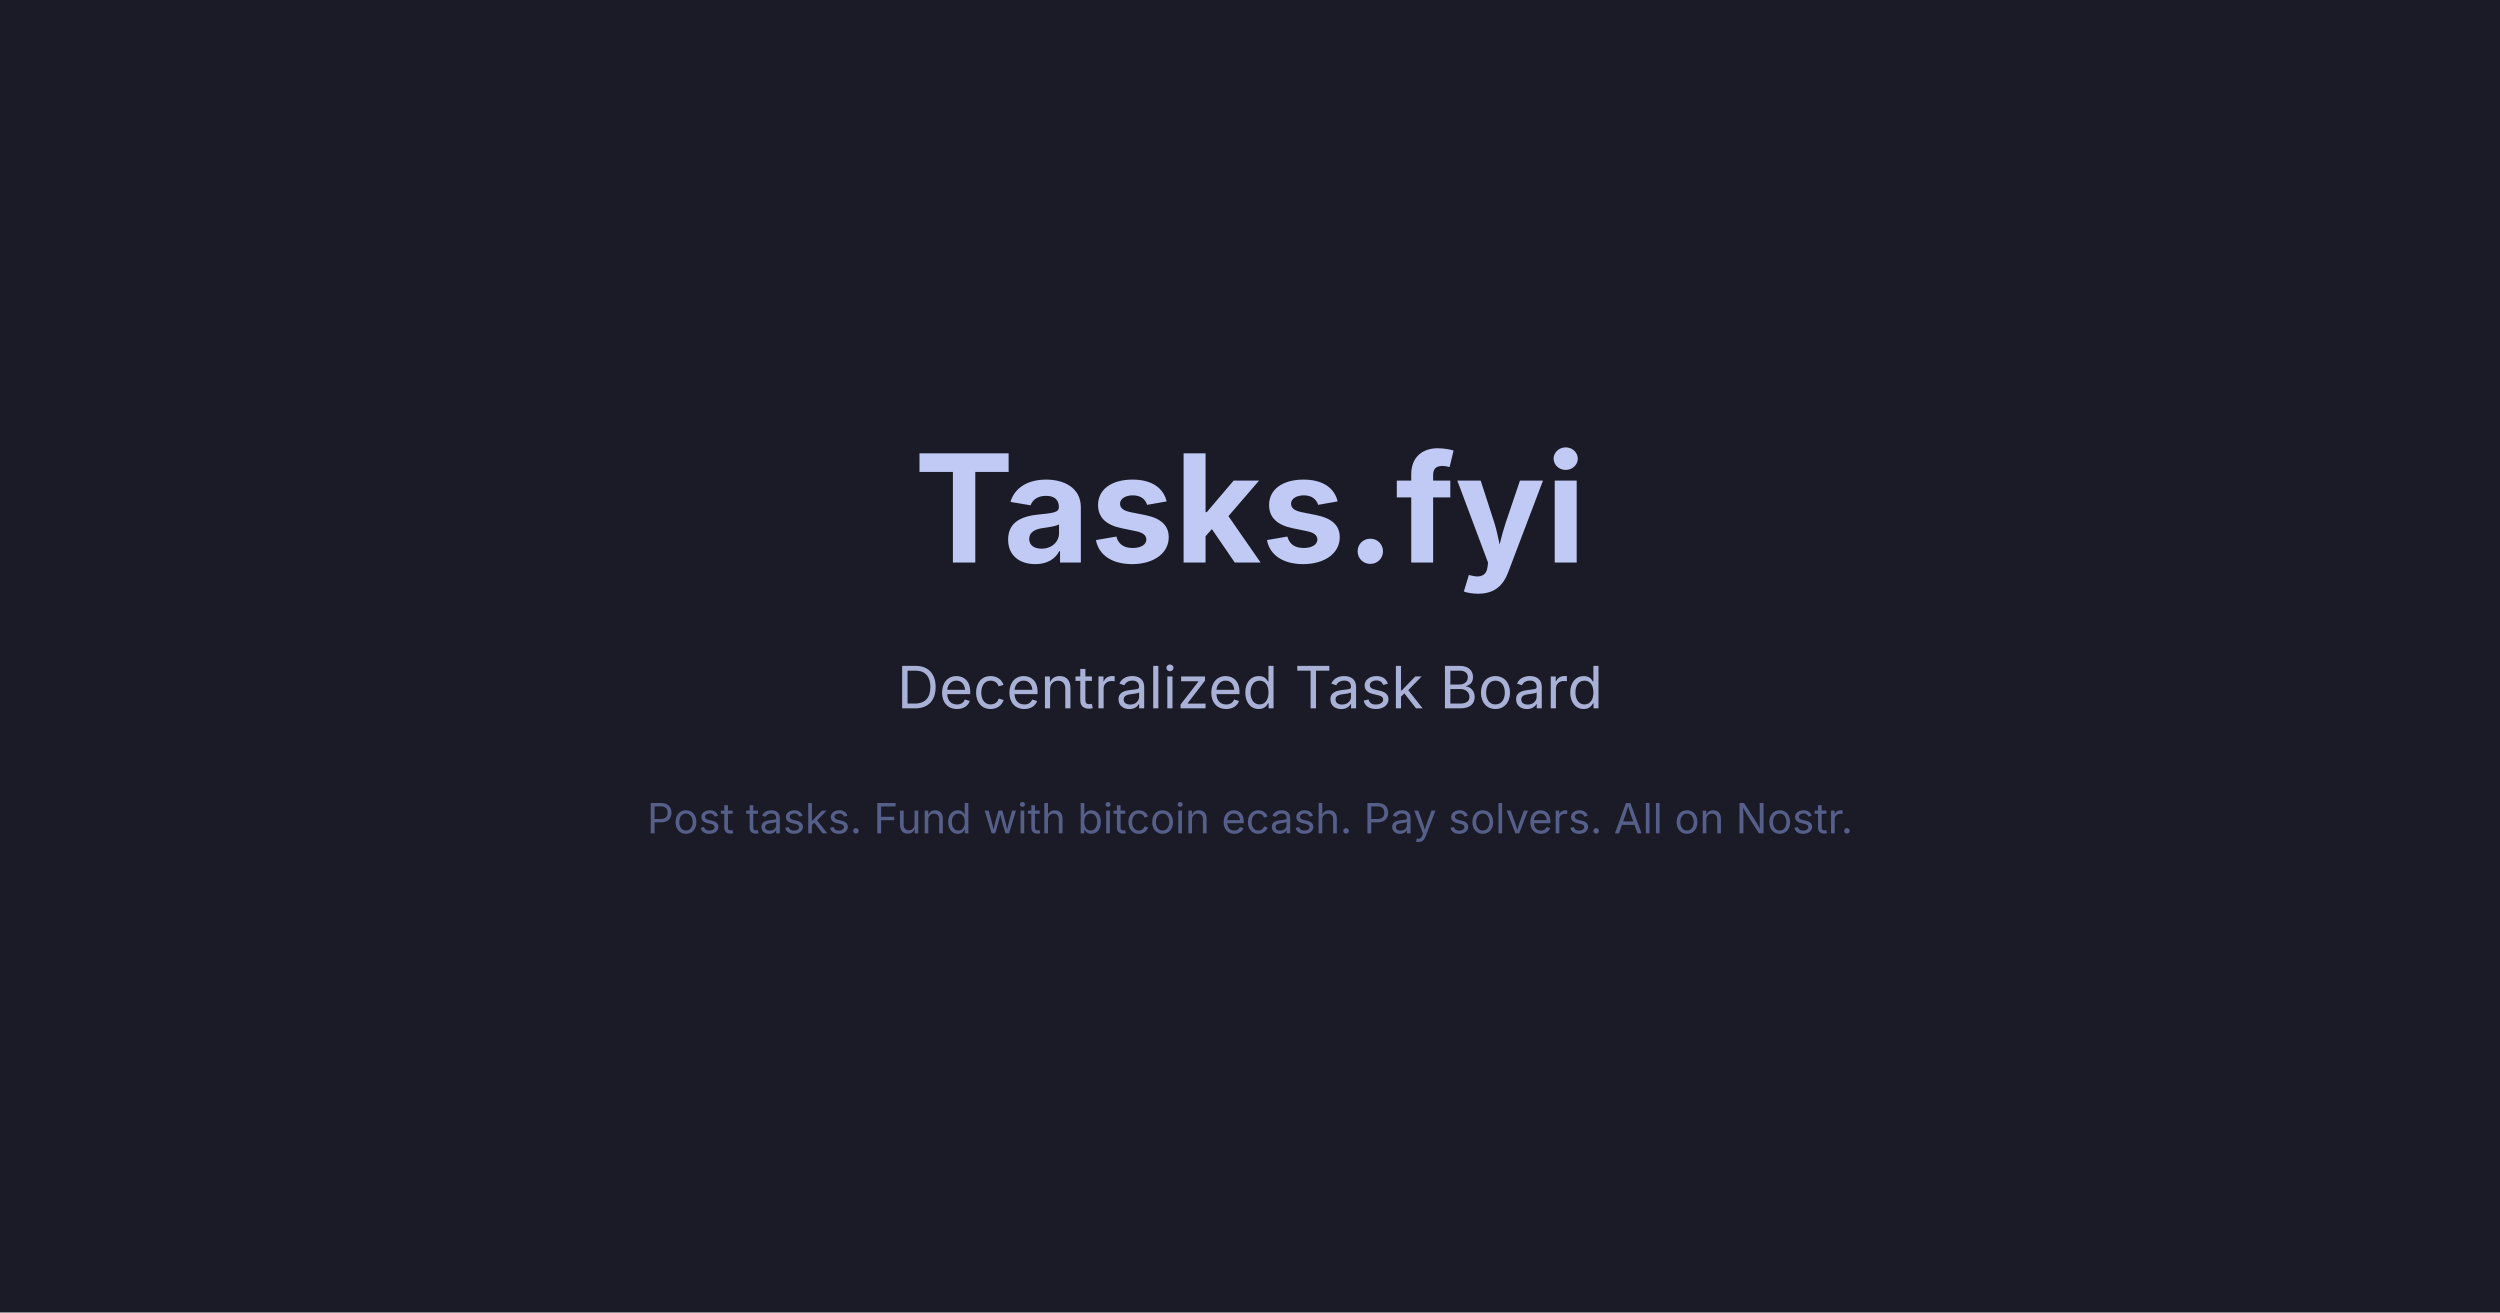
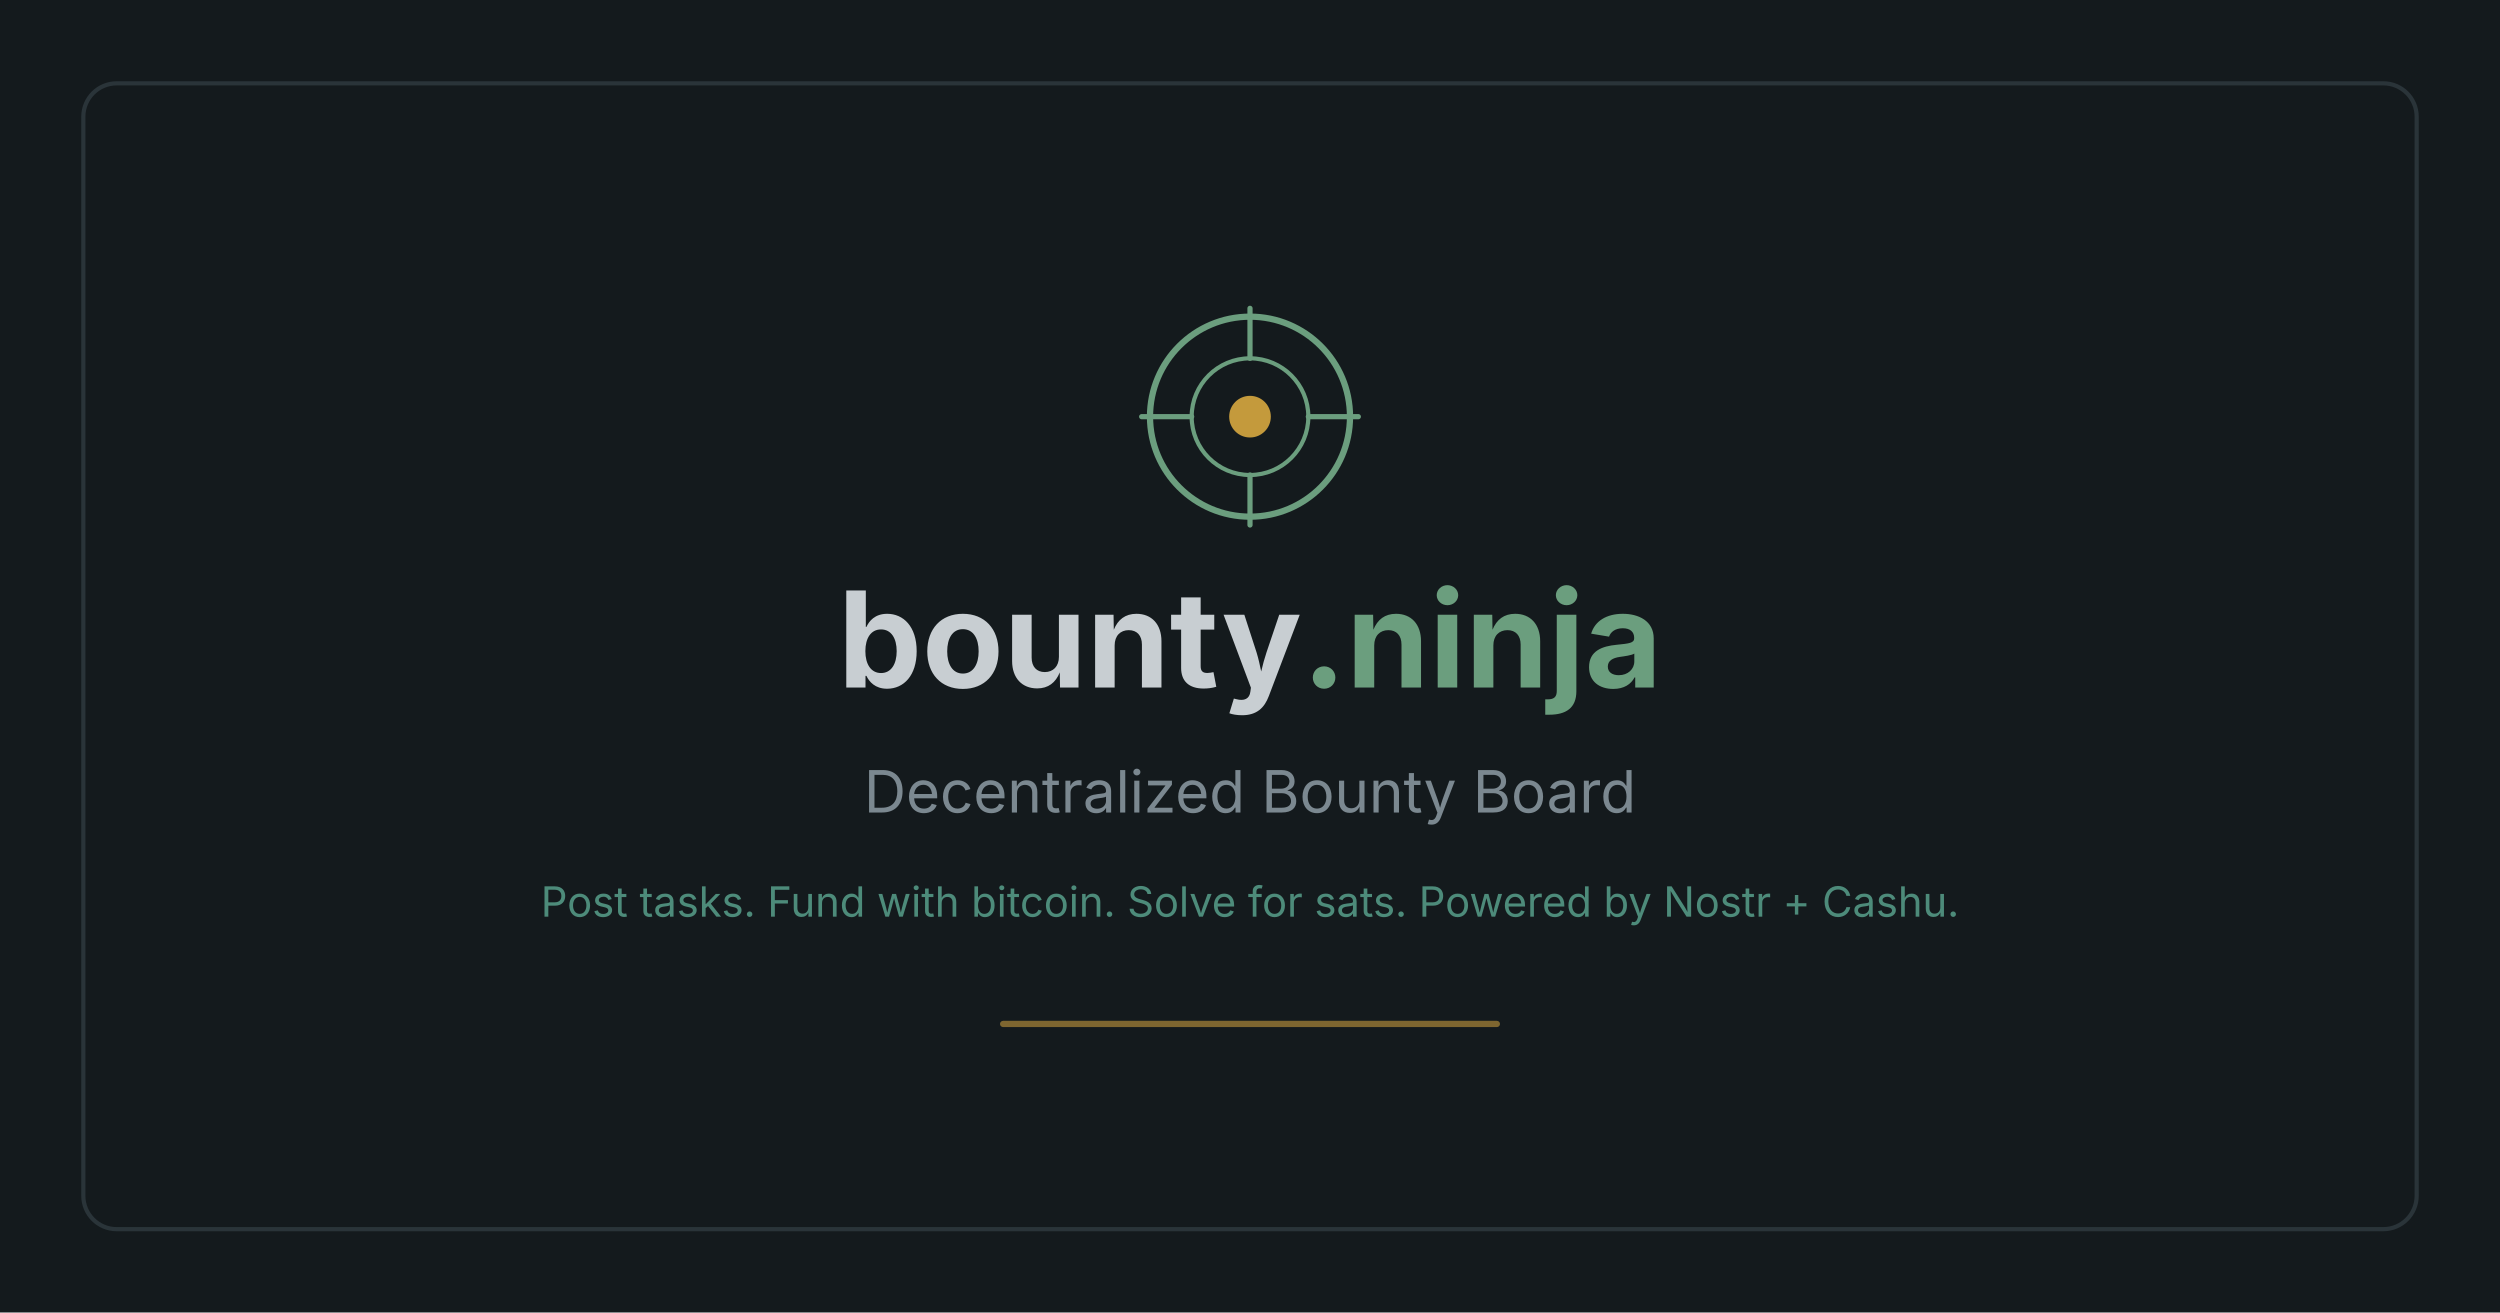
<svg xmlns="http://www.w3.org/2000/svg" viewBox="0 0 1200 630" fill="none">
-   <rect width="1200" height="630" fill="#1a1b26" />
-   <text x="600" y="270" font-family="system-ui, -apple-system, sans-serif" font-size="72" font-weight="700" fill="#c0caf5" text-anchor="middle">Tasks.fyi</text>
-   <text x="600" y="340" font-family="system-ui, -apple-system, sans-serif" font-size="28" fill="#a9b1d6" text-anchor="middle">Decentralized Task Board</text>
-   <text x="600" y="400" font-family="system-ui, -apple-system, sans-serif" font-size="20" fill="#565f89" text-anchor="middle">Post tasks. Fund with bitcoin ecash. Pay solvers. All on Nostr.</text>
+   <rect width="1200" height="630" fill="#141A1D" />
+   <rect x="40" y="40" width="1120" height="550" rx="16" fill="none" stroke="#2A3439" stroke-width="2" />
+   <circle cx="600" cy="200" r="48" stroke="#6B9E7E" stroke-width="3" fill="none" />
+   <circle cx="600" cy="200" r="28" stroke="#6B9E7E" stroke-width="2" fill="none" />
+   <circle cx="600" cy="200" r="10" fill="#C49A3C" />
+   <line x1="600" y1="148" x2="600" y2="172" stroke="#6B9E7E" stroke-width="2.5" stroke-linecap="round" />
+   <line x1="600" y1="228" x2="600" y2="252" stroke="#6B9E7E" stroke-width="2.5" stroke-linecap="round" />
+   <line x1="548" y1="200" x2="572" y2="200" stroke="#6B9E7E" stroke-width="2.5" stroke-linecap="round" />
+   <line x1="628" y1="200" x2="652" y2="200" stroke="#6B9E7E" stroke-width="2.5" stroke-linecap="round" />
+   <text x="600" y="330" font-family="system-ui, -apple-system, sans-serif" font-size="64" font-weight="700" fill="#C8CED2" text-anchor="middle">bounty<tspan fill="#6B9E7E">.ninja</tspan>
+   </text>
+   <text x="600" y="390" font-family="system-ui, -apple-system, sans-serif" font-size="28" fill="#7B8890" text-anchor="middle">Decentralized Bounty Board</text>
+   <text x="600" y="440" font-family="system-ui, -apple-system, sans-serif" font-size="20" fill="#4D8B7A" text-anchor="middle">Post tasks. Fund with bitcoin. Solve for sats. Powered by Nostr + Cashu.</text>
+   <rect x="480" y="490" width="240" height="3" rx="1.5" fill="#C49A3C" opacity="0.6" />
</svg>
